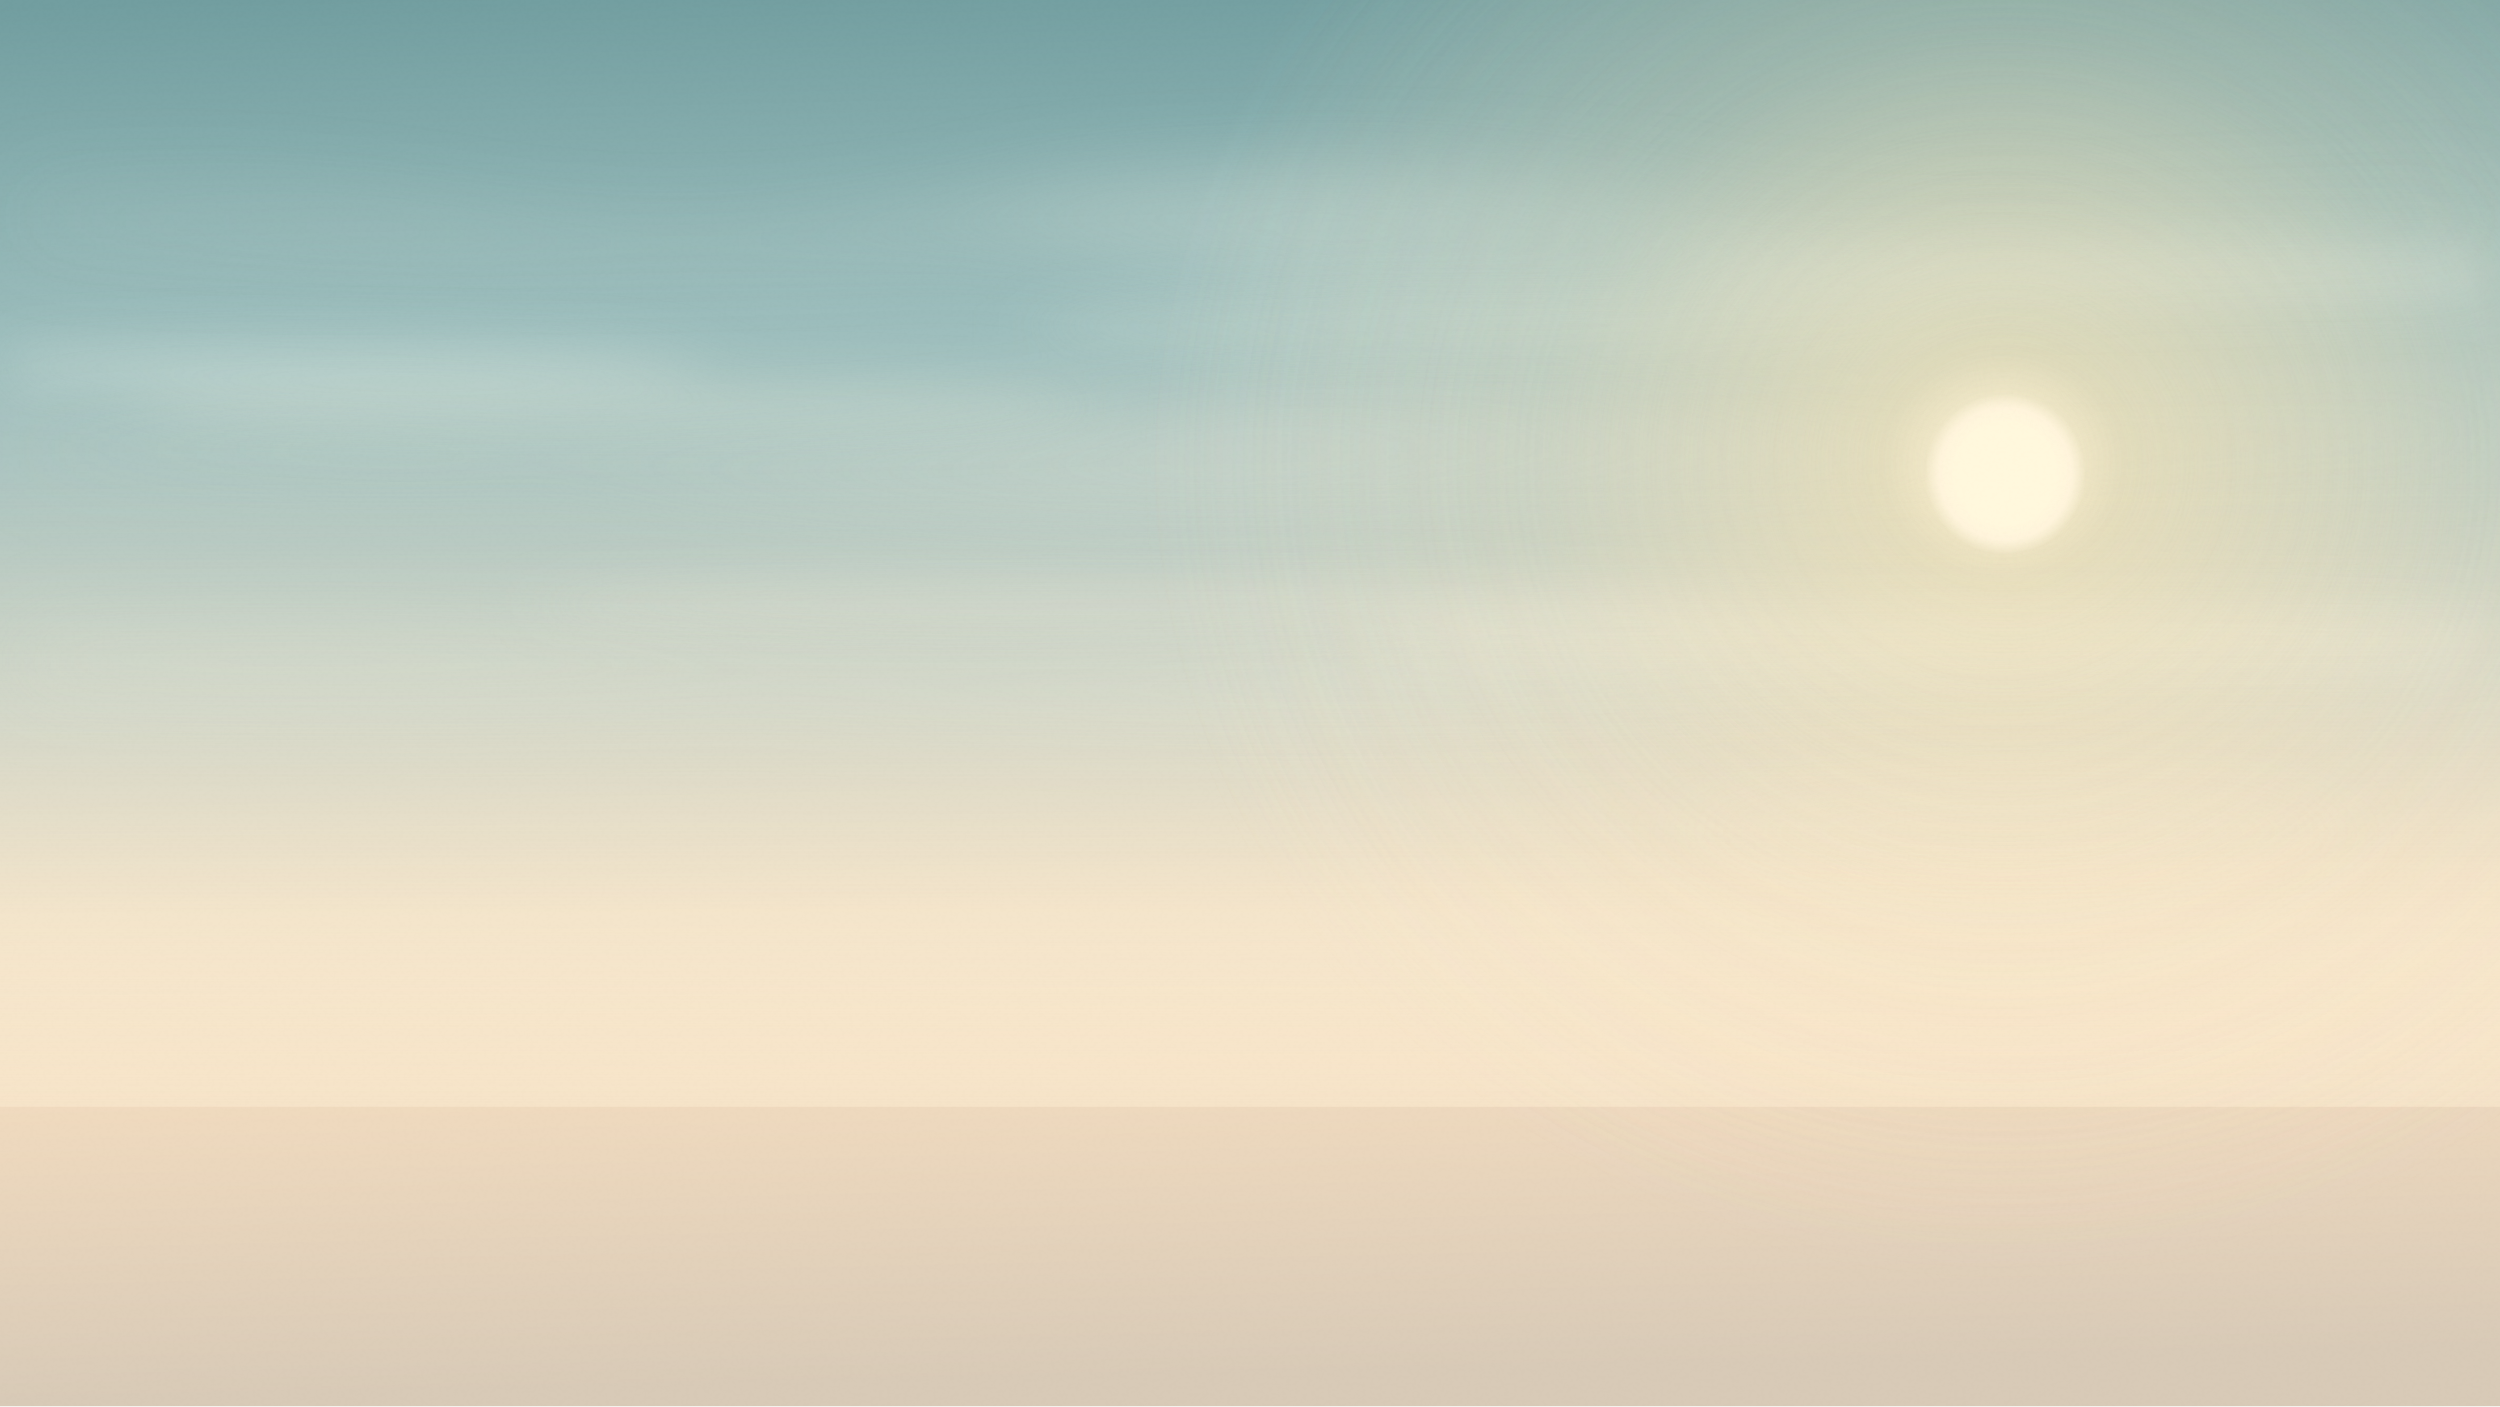
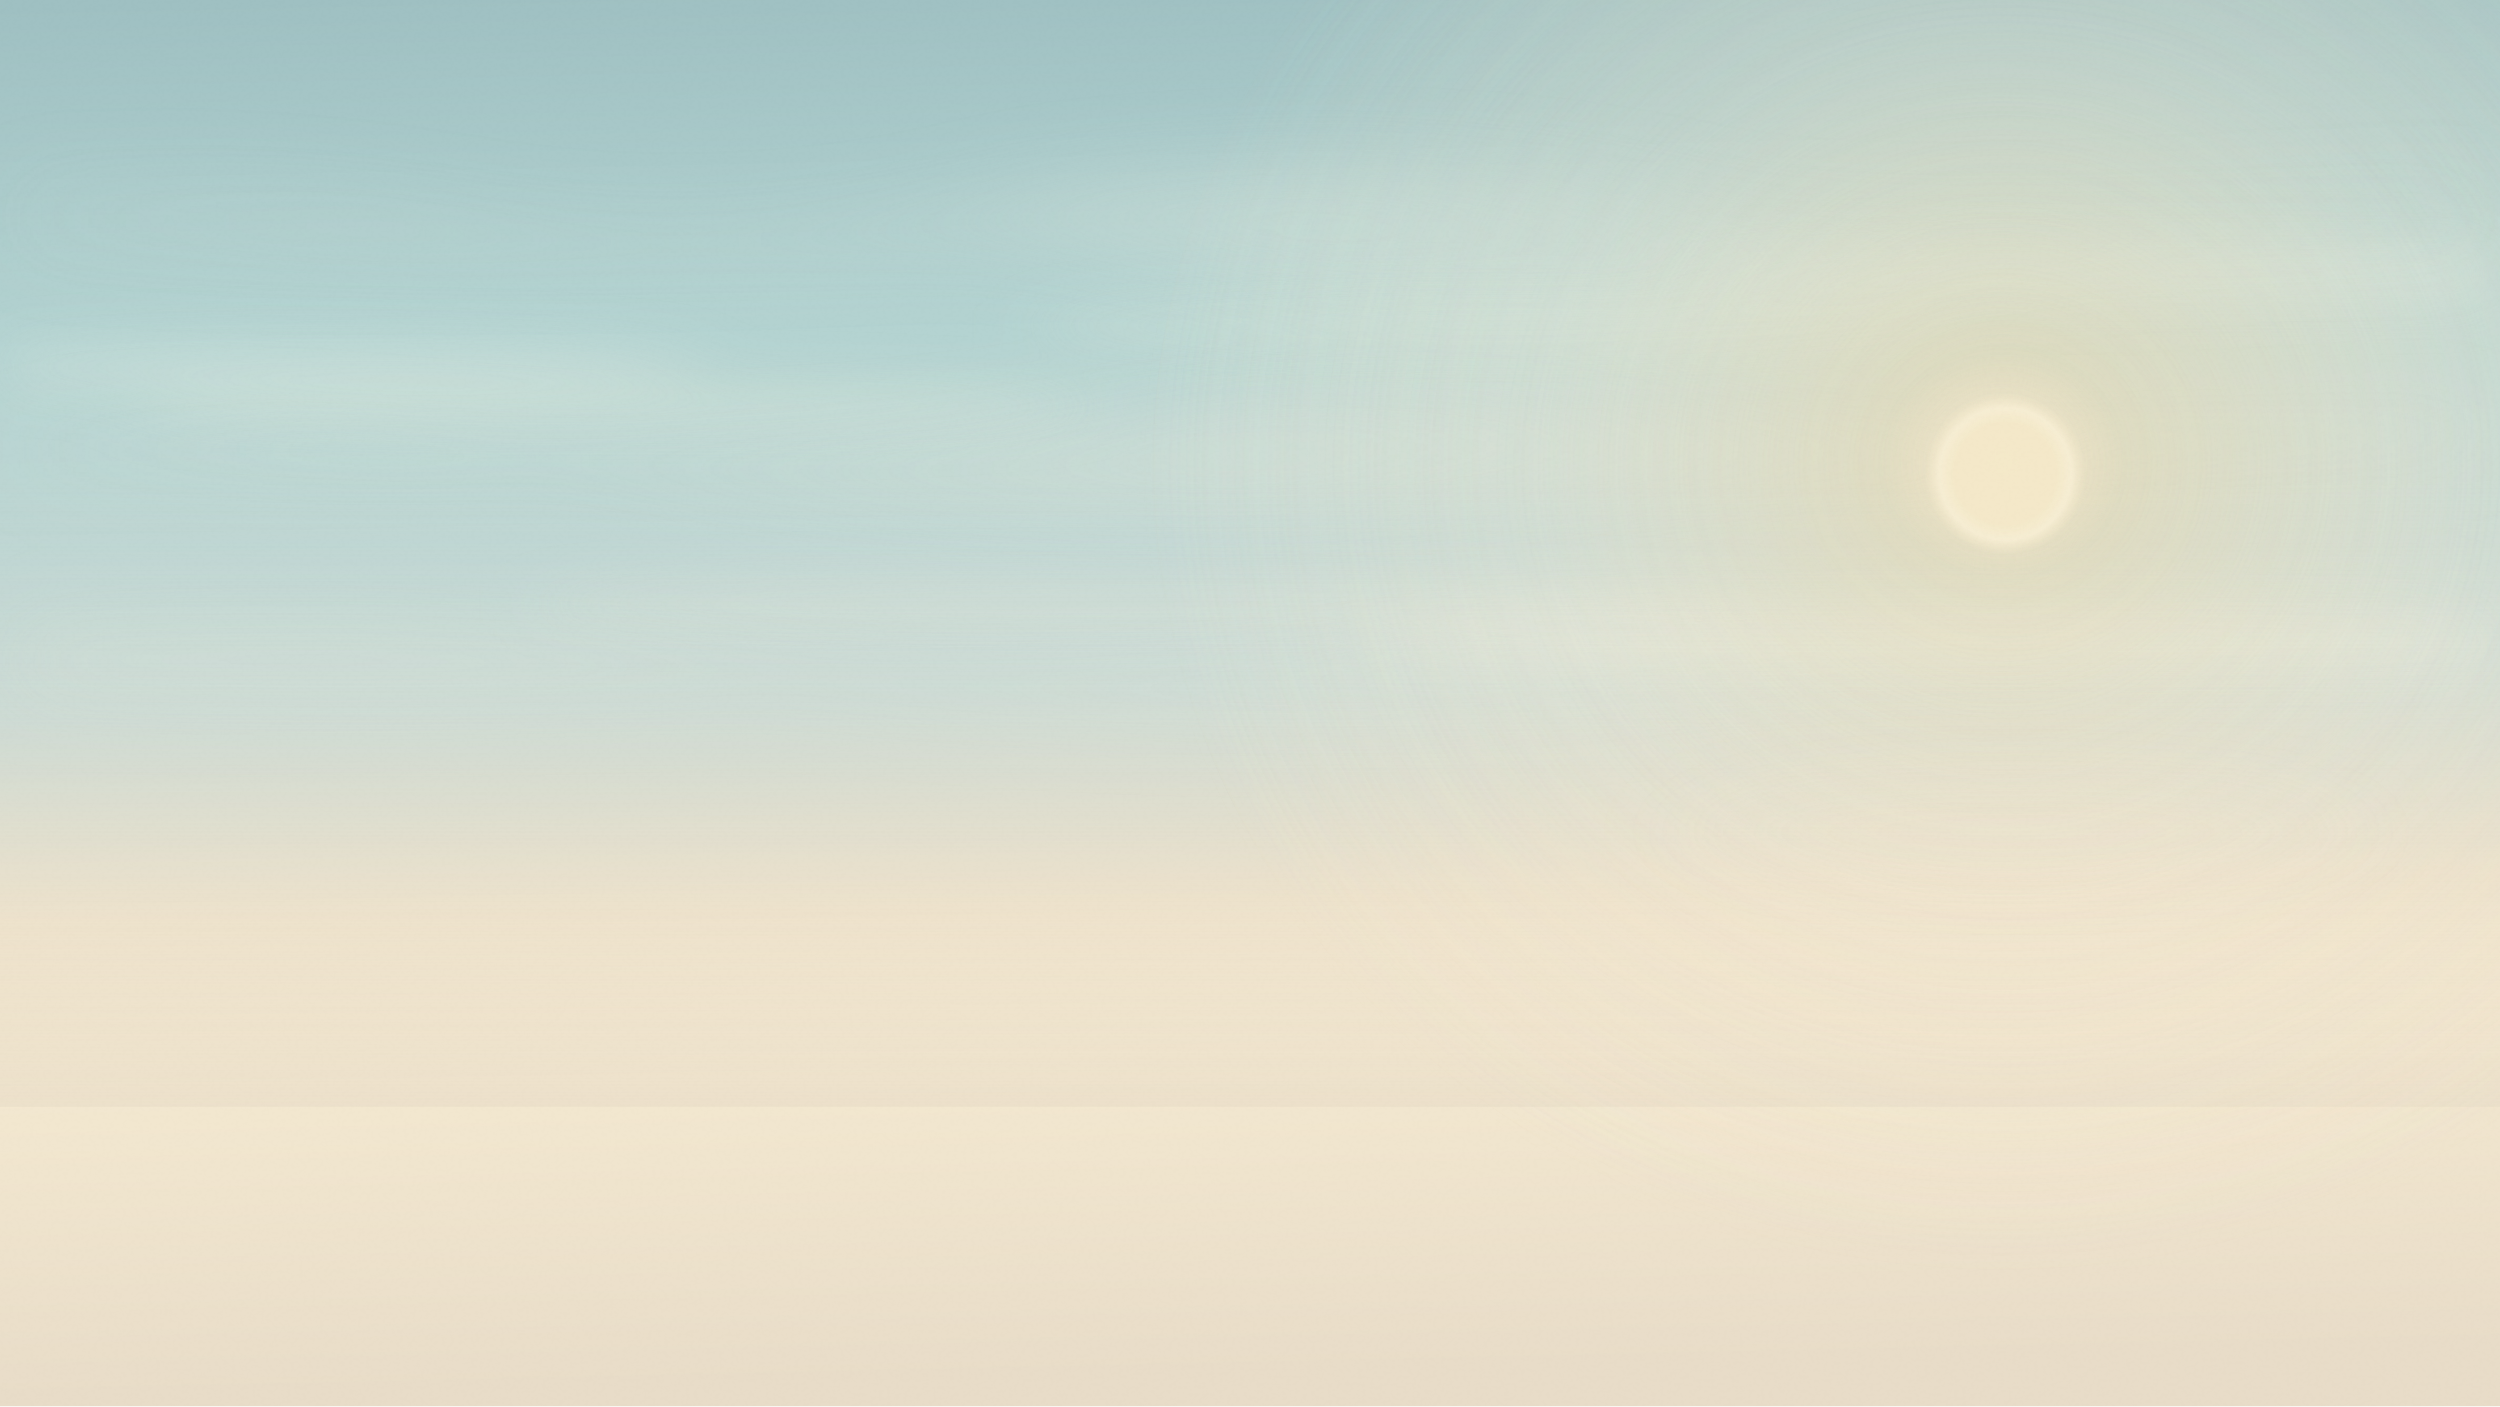
<svg xmlns="http://www.w3.org/2000/svg" viewBox="0 0 1920 1080" preserveAspectRatio="xMidYMid slice">
  <defs>
    <linearGradient id="sky" x1="0" y1="0" x2=".04" y2="1">
-       <stop offset="0" stop-color="#719d9f" />
-       <stop offset=".25" stop-color="#9dbdbc" />
-       <stop offset=".51" stop-color="#c9d1c5" />
-       <stop offset=".66" stop-color="#ead9bf" />
-       <stop offset=".78" stop-color="#f0dabe" />
-       <stop offset="1" stop-color="#d7c9b6" />
+       <stop offset="0" stop-color="#9EBFC1" />
+       <stop offset=".25" stop-color="#B3D2D0" />
+       <stop offset=".51" stop-color="#C6D7D3" />
+       <stop offset=".66" stop-color="#E8DCC7" />
+       <stop offset=".78" stop-color="#F2E7CF" />
+       <stop offset="1" stop-color="#E7DBC7" />
    </linearGradient>
    <radialGradient id="warmth">
-       <stop offset="0" stop-color="#fff6db" stop-opacity=".92" />
-       <stop offset=".14" stop-color="#f7e4b8" stop-opacity=".48" />
-       <stop offset=".54" stop-color="#f5e2bb" stop-opacity=".16" />
-       <stop offset="1" stop-color="#f4e3c5" stop-opacity="0" />
+       <stop offset="0" stop-color="#F2E7CF" stop-opacity=".92" />
+       <stop offset=".14" stop-color="#EEDDB7" stop-opacity=".46" />
+       <stop offset=".54" stop-color="#F2E7CF" stop-opacity=".19" />
+       <stop offset="1" stop-color="#F2E7CF" stop-opacity="0" />
    </radialGradient>
    <radialGradient id="sun">
-       <stop offset=".64" stop-color="#fff7dc" stop-opacity=".98" />
-       <stop offset=".82" stop-color="#fff4dc" stop-opacity=".92" />
-       <stop offset="1" stop-color="#fff6dd" stop-opacity="0" />
+       <stop offset=".64" stop-color="#F3E8C8" stop-opacity=".98" />
+       <stop offset=".82" stop-color="#F6EDD3" stop-opacity=".92" />
+       <stop offset="1" stop-color="#F3E8C8" stop-opacity="0" />
    </radialGradient>
    <linearGradient id="haze" x1="0" y1="0" x2="0" y2="1">
-       <stop offset="0" stop-color="#e4d8c3" stop-opacity="0" />
-       <stop offset=".7" stop-color="#fff3d9" stop-opacity=".42" />
-       <stop offset="1" stop-color="#f7e6cb" stop-opacity=".72" />
+       <stop offset="0" stop-color="#C6D7D3" stop-opacity="0" />
+       <stop offset=".7" stop-color="#F2E7CF" stop-opacity=".44" />
+       <stop offset="1" stop-color="#E8DCC7" stop-opacity=".70" />
    </linearGradient>
    <linearGradient id="cloudA">
      <stop stop-color="#eaf0dd" stop-opacity="0" />
      <stop offset=".48" stop-color="#f7eedb" stop-opacity=".43" />
      <stop offset="1" stop-color="#e7e8da" stop-opacity="0" />
    </linearGradient>
    <linearGradient id="cloudB">
      <stop stop-color="#d1e0d5" stop-opacity="0" />
      <stop offset=".52" stop-color="#e7ece0" stop-opacity=".49" />
      <stop offset="1" stop-color="#b9d4cd" stop-opacity="0" />
    </linearGradient>
    <filter id="cloudblur" x="-20%" y="-100%" width="140%" height="300%">
      <feGaussianBlur stdDeviation="26 18" />
    </filter>
    <filter id="cirrusblur" x="-25%" y="-100%" width="150%" height="300%">
      <feGaussianBlur stdDeviation="42 26" />
    </filter>
    <filter id="atmosgrit">
      <feTurbulence type="fractalNoise" baseFrequency=".31 .37" numOctaves="3" seed="29" stitchTiles="stitch" />
      <feColorMatrix type="saturate" values="0" />
    </filter>
  </defs>
  <rect width="1920" height="1080" fill="url(#sky)" />
  <ellipse cx="1537" cy="360" rx="660" ry="610" fill="url(#warmth)" />
  <g filter="url(#cirrusblur)" opacity=".58">
    <path d="M-250 155Q110 112 340 157T820 135Q1110 108 1290 151T2150 109L2150 210Q1770 174 1480 220T760 187Q320 216-250 190Z" fill="url(#cloudB)" />
    <path d="M-150 338Q120 300 330 329T835 315Q1090 270 1300 313T2130 278L2130 366Q1630 342 1240 383T430 365Q70 387-150 360Z" fill="url(#cloudA)" />
    <path d="M-200 498Q220 453 520 491T1100 476Q1410 444 2160 479L2160 530Q1580 504 1290 540T580 534Q120 553-200 519Z" fill="#eef0df" opacity=".27" />
  </g>
  <g filter="url(#cloudblur)" opacity=".64">
    <ellipse cx="250" cy="282" rx="290" ry="22" fill="#e4ede4" opacity=".44" />
    <ellipse cx="470" cy="312" rx="370" ry="20" fill="#edf0de" opacity=".36" />
    <ellipse cx="1150" cy="250" rx="355" ry="25" fill="#f0f0dc" opacity=".30" />
    <ellipse cx="1710" cy="210" rx="425" ry="23" fill="#e5ede2" opacity=".43" />
    <ellipse cx="890" cy="464" rx="475" ry="19" fill="#f5eddd" opacity=".40" />
    <ellipse cx="1510" cy="493" rx="465" ry="25" fill="#fff5de" opacity=".39" />
  </g>
  <rect x="0" y="370" width="1920" height="480" fill="url(#haze)" />
  <ellipse cx="1540" cy="356" rx="670" ry="625" fill="url(#warmth)" opacity=".82" />
  <circle cx="1540" cy="364" r="62" fill="url(#sun)" />
-   <ellipse cx="1552" cy="639" rx="260" ry="44" fill="#fff2d6" opacity=".08" filter="url(#cirrusblur)" />
+   <ellipse cx="1552" cy="639" rx="260" ry="44" fill="#F2E7CF" opacity=".08" filter="url(#cirrusblur)" />
  <rect width="1920" height="1080" filter="url(#atmosgrit)" opacity=".045" style="mix-blend-mode:soft-light" />
</svg>
